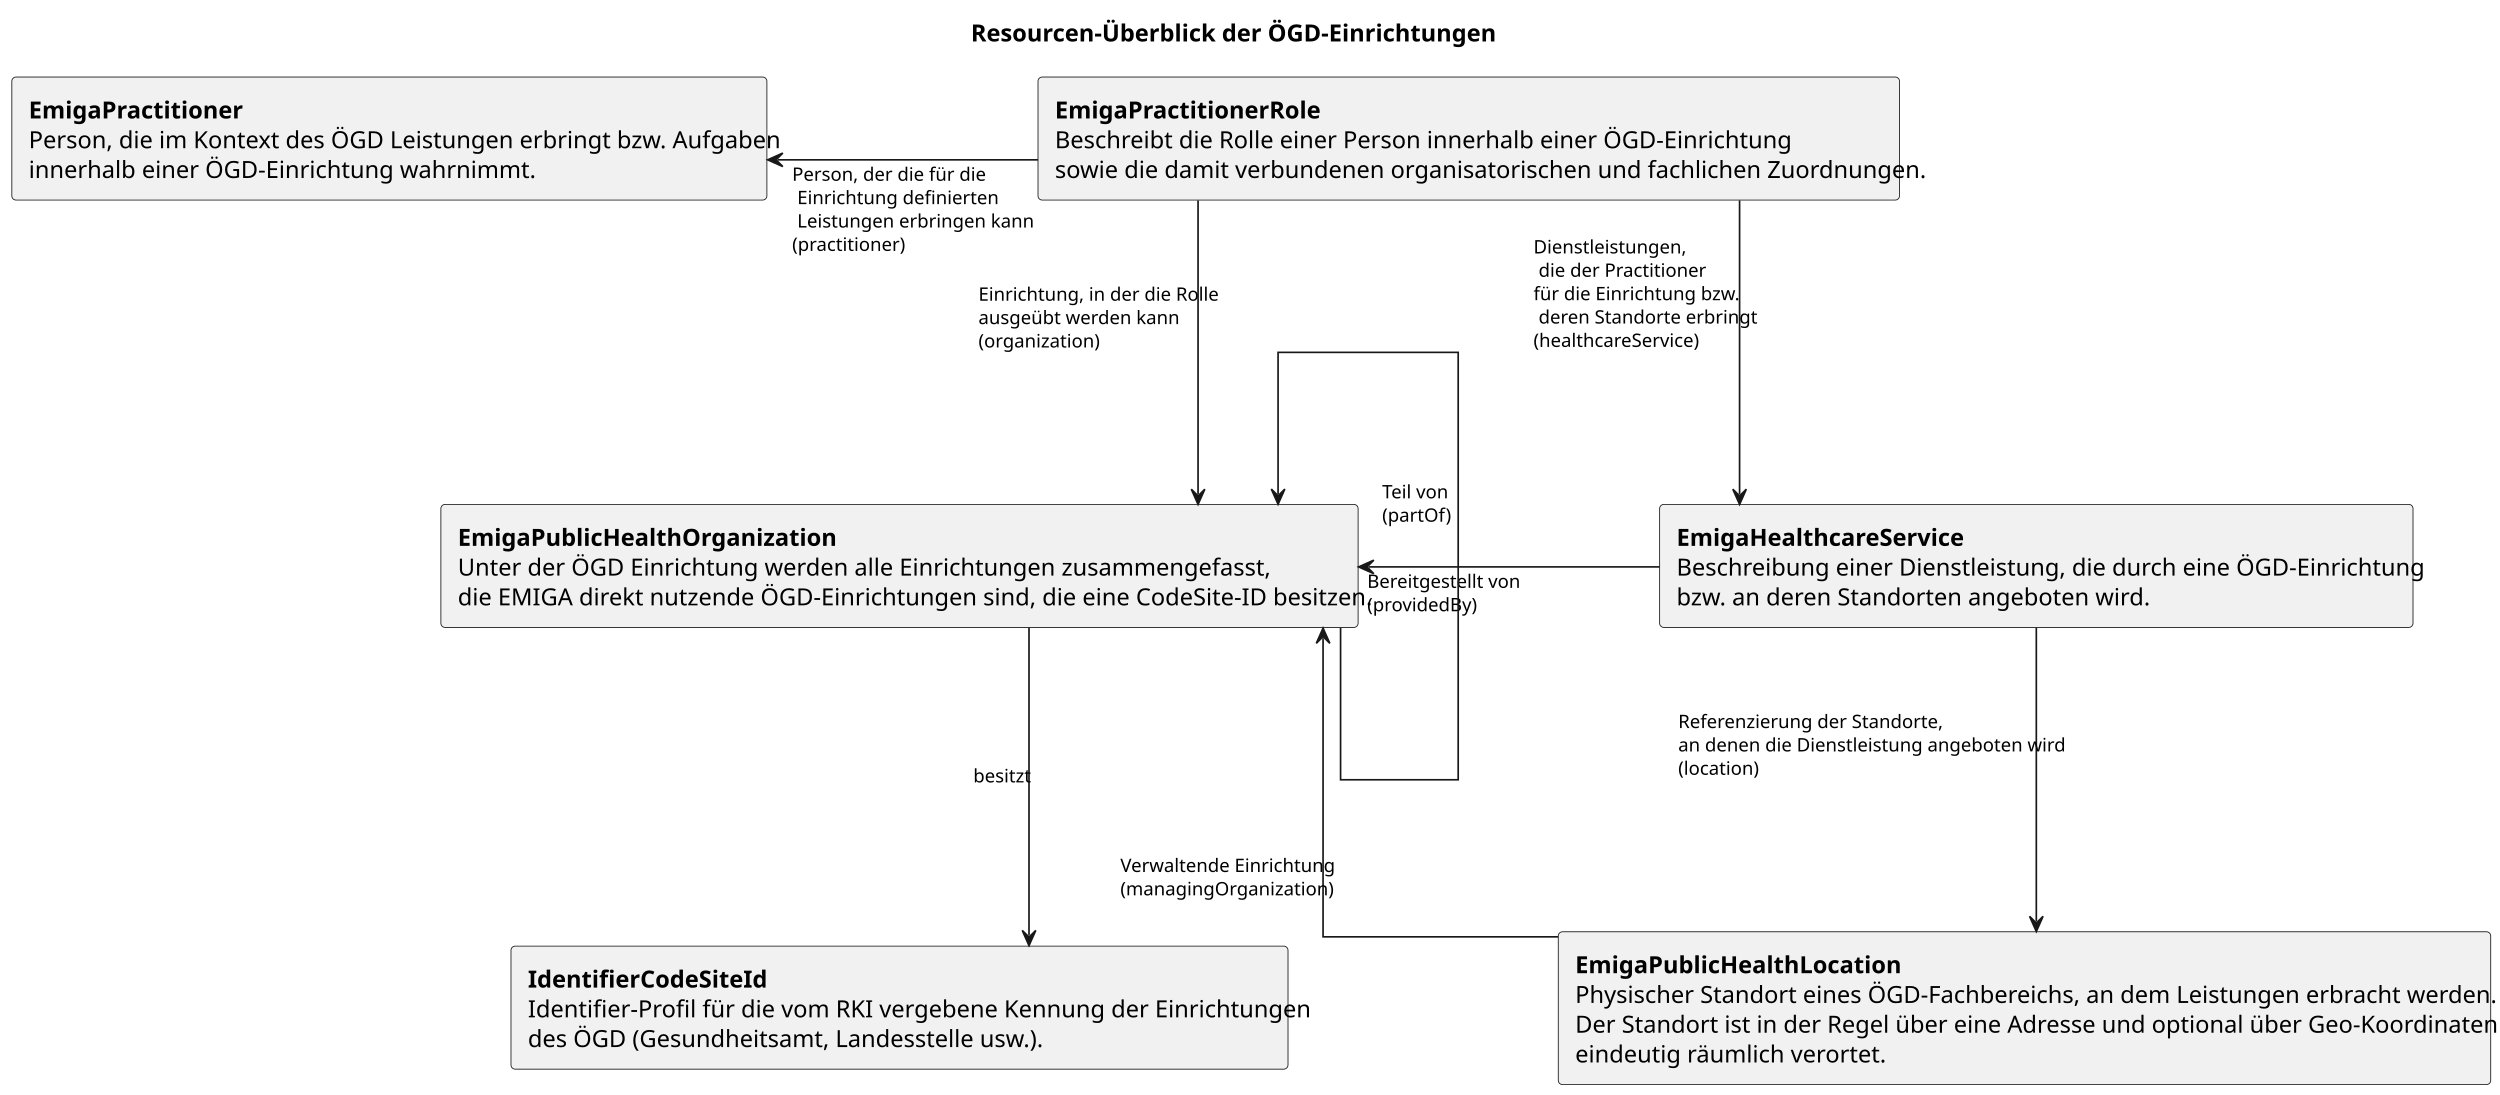
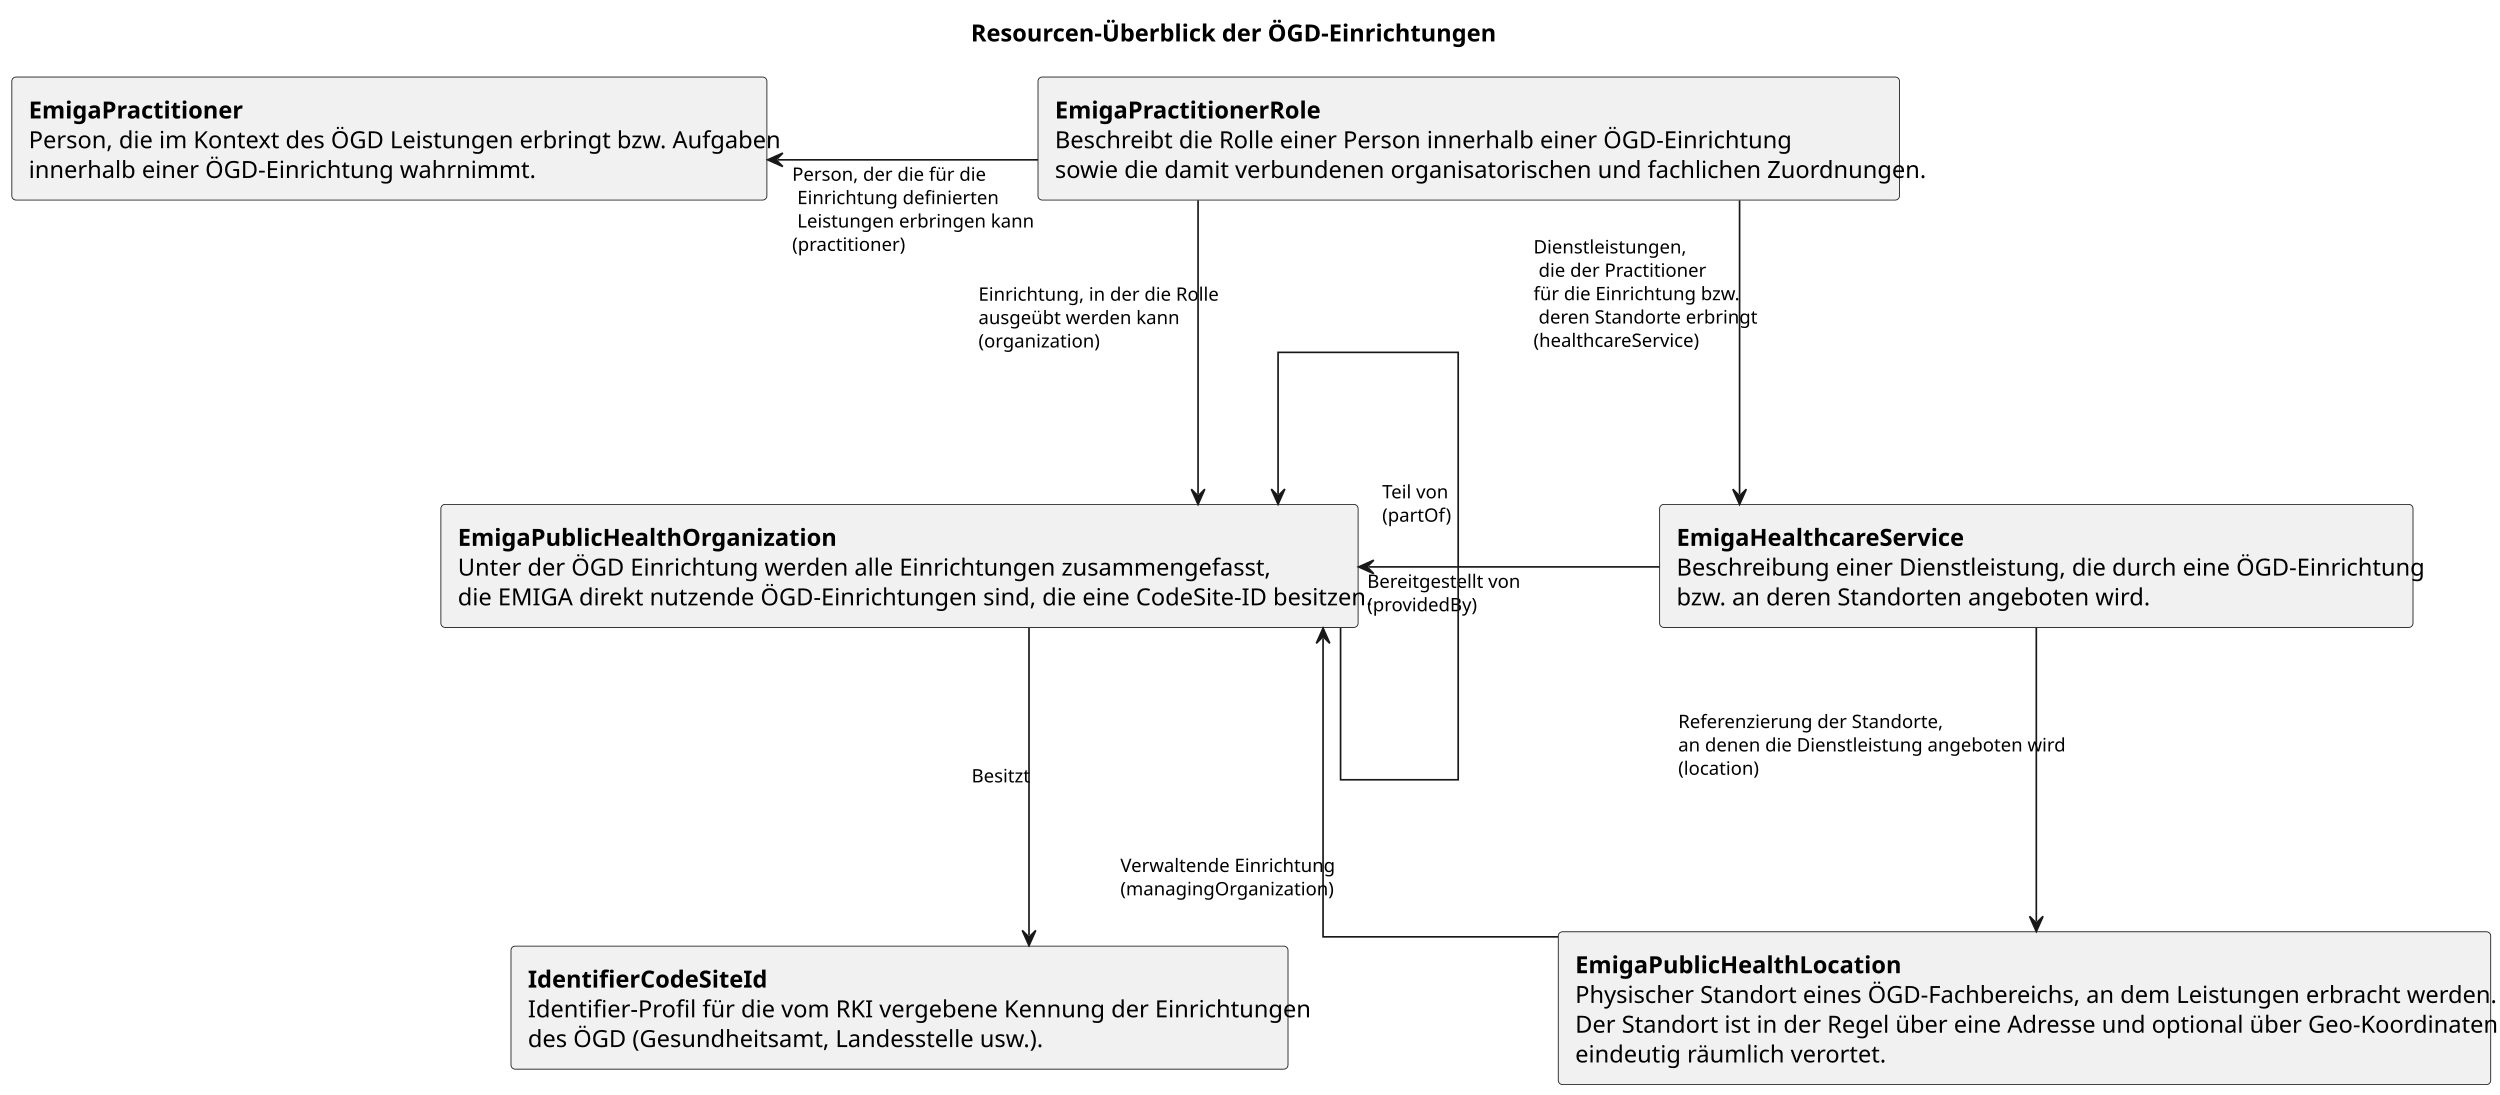
<svg xmlns="http://www.w3.org/2000/svg" contentStyleType="text/css" height="648px" preserveAspectRatio="none" style="width:1480px;height:648px;background:#FFFFFF;" version="1.1" viewBox="0 0 1480 648" width="1480px" zoomAndPan="magnify">
  <defs />
  <g>
    <text fill="#000000" font-family="sans-serif" font-size="14" font-weight="bold" lengthAdjust="spacing" textLength="317" x="574.75" y="24.533">Resourcen-Überblick der ÖGD-Einrichtungen</text>
    <g id="elem_EmigaPublicHealthOrganization">
      <rect fill="#F1F1F1" height="72.828" rx="2.5" ry="2.5" style="stroke:#181818;stroke-width:0.5;" width="543" x="261" y="298.609" />
      <text fill="#000000" font-family="sans-serif" font-size="14" font-weight="bold" lengthAdjust="spacing" textLength="219" x="271" y="323.143">EmigaPublicHealthOrganization</text>
      <text fill="#000000" font-family="sans-serif" font-size="14" lengthAdjust="spacing" textLength="458" x="271" y="340.752">Unter der ÖGD Einrichtung werden alle Einrichtungen zusammengefasst,</text>
      <text fill="#000000" font-family="sans-serif" font-size="14" lengthAdjust="spacing" textLength="523" x="271" y="358.361">die EMIGA direkt nutzende ÖGD-Einrichtungen sind, die eine CodeSite-ID besitzen.</text>
    </g>
    <g id="elem_IdentifierCodeSiteId">
      <rect fill="#F1F1F1" height="72.828" rx="2.5" ry="2.5" style="stroke:#181818;stroke-width:0.5;" width="460" x="302.5" y="560.109" />
      <text fill="#000000" font-family="sans-serif" font-size="14" font-weight="bold" lengthAdjust="spacing" textLength="141" x="312.5" y="584.643">IdentifierCodeSiteId</text>
      <text fill="#000000" font-family="sans-serif" font-size="14" lengthAdjust="spacing" textLength="440" x="312.5" y="602.252">Identifier-Profil für die vom RKI vergebene Kennung der Einrichtungen</text>
      <text fill="#000000" font-family="sans-serif" font-size="14" lengthAdjust="spacing" textLength="300" x="312.5" y="619.861">des ÖGD (Gesundheitsamt, Landesstelle usw.).</text>
    </g>
    <g id="elem_EmigaPublicHealthLocation">
      <rect fill="#F1F1F1" height="90.438" rx="2.5" ry="2.5" style="stroke:#181818;stroke-width:0.5;" width="552" x="922.5" y="551.609" />
      <text fill="#000000" font-family="sans-serif" font-size="14" font-weight="bold" lengthAdjust="spacing" textLength="190" x="932.5" y="576.143">EmigaPublicHealthLocation</text>
      <text fill="#000000" font-family="sans-serif" font-size="14" lengthAdjust="spacing" textLength="532" x="932.5" y="593.752">Physischer Standort eines ÖGD-Fachbereichs, an dem Leistungen erbracht werden.</text>
      <text fill="#000000" font-family="sans-serif" font-size="14" lengthAdjust="spacing" textLength="528" x="932.5" y="611.361">Der Standort ist in der Regel über eine Adresse und optional über Geo-Koordinaten</text>
      <text fill="#000000" font-family="sans-serif" font-size="14" lengthAdjust="spacing" textLength="172" x="932.5" y="628.971">eindeutig räumlich verortet.</text>
    </g>
    <g id="elem_EmigaPractitioner">
      <rect fill="#F1F1F1" height="72.828" rx="2.5" ry="2.5" style="stroke:#181818;stroke-width:0.5;" width="447" x="7" y="45.609" />
      <text fill="#000000" font-family="sans-serif" font-size="14" font-weight="bold" lengthAdjust="spacing" textLength="124" x="17" y="70.143">EmigaPractitioner</text>
      <text fill="#000000" font-family="sans-serif" font-size="14" lengthAdjust="spacing" textLength="427" x="17" y="87.752">Person, die im Kontext des ÖGD Leistungen erbringt bzw. Aufgaben</text>
      <text fill="#000000" font-family="sans-serif" font-size="14" lengthAdjust="spacing" textLength="282" x="17" y="105.361">innerhalb einer ÖGD-Einrichtung wahrnimmt.</text>
    </g>
    <g id="elem_EmigaPractitionerRole">
      <rect fill="#F1F1F1" height="72.828" rx="2.5" ry="2.5" style="stroke:#181818;stroke-width:0.5;" width="510" x="614.5" y="45.609" />
      <text fill="#000000" font-family="sans-serif" font-size="14" font-weight="bold" lengthAdjust="spacing" textLength="156" x="624.5" y="70.143">EmigaPractitionerRole</text>
      <text fill="#000000" font-family="sans-serif" font-size="14" lengthAdjust="spacing" textLength="422" x="624.5" y="87.752">Beschreibt die Rolle einer Person innerhalb einer ÖGD-Einrichtung</text>
      <text fill="#000000" font-family="sans-serif" font-size="14" lengthAdjust="spacing" textLength="490" x="624.5" y="105.361">sowie die damit verbundenen organisatorischen und fachlichen Zuordnungen.</text>
    </g>
    <g id="elem_EmigaHealthcareService">
      <rect fill="#F1F1F1" height="72.828" rx="2.5" ry="2.5" style="stroke:#181818;stroke-width:0.5;" width="446" x="982.5" y="298.609" />
      <text fill="#000000" font-family="sans-serif" font-size="14" font-weight="bold" lengthAdjust="spacing" textLength="172" x="992.5" y="323.143">EmigaHealthcareService</text>
      <text fill="#000000" font-family="sans-serif" font-size="14" lengthAdjust="spacing" textLength="426" x="992.5" y="340.752">Beschreibung einer Dienstleistung, die durch eine ÖGD-Einrichtung</text>
      <text fill="#000000" font-family="sans-serif" font-size="14" lengthAdjust="spacing" textLength="267" x="992.5" y="358.361">bzw. an deren Standorten angeboten wird.</text>
    </g>
    <g id="link_EmigaPractitioner_EmigaPractitionerRole">
      <path d="M460.44,94.609 C512.16,94.609 561.55,94.609 614.48,94.609 " fill="none" id="EmigaPractitioner-backto-EmigaPractitionerRole" style="stroke:#181818;stroke-width:1.0;" />
      <polygon fill="#181818" points="454.44,94.609,463.44,98.609,459.44,94.609,463.44,90.609,454.44,94.609" style="stroke:#181818;stroke-width:1.0;" />
      <text fill="#000000" font-family="sans-serif" font-size="11" lengthAdjust="spacing" textLength="107" x="468.96" y="107.028">Person, der die für die</text>
      <text fill="#000000" font-family="sans-serif" font-size="11" lengthAdjust="spacing" textLength="107" x="471.96" y="120.864">Einrichtung definierten</text>
      <text fill="#000000" font-family="sans-serif" font-size="11" lengthAdjust="spacing" textLength="128" x="471.96" y="134.7">Leistungen erbringen kann</text>
      <text fill="#000000" font-family="sans-serif" font-size="11" lengthAdjust="spacing" textLength="62" x="468.96" y="148.536">(practitioner)</text>
    </g>
    <g id="link_EmigaPractitionerRole_EmigaHealthcareService">
      <path d="M1029.83,118.629 C1029.83,166.659 1029.83,244.579 1029.83,292.599 " fill="none" id="EmigaPractitionerRole-to-EmigaHealthcareService" style="stroke:#181818;stroke-width:1.0;" />
      <polygon fill="#181818" points="1029.83,298.599,1033.83,289.599,1029.83,293.599,1025.83,289.599,1029.83,298.599" style="stroke:#181818;stroke-width:1.0;" />
      <text fill="#000000" font-family="sans-serif" font-size="11" lengthAdjust="spacing" textLength="82" x="907.83" y="150.038">Dienstleistungen,</text>
      <text fill="#000000" font-family="sans-serif" font-size="11" lengthAdjust="spacing" textLength="90" x="910.83" y="163.874">die der Practitioner</text>
      <text fill="#000000" font-family="sans-serif" font-size="11" lengthAdjust="spacing" textLength="115" x="907.83" y="177.71">für die Einrichtung bzw.</text>
      <text fill="#000000" font-family="sans-serif" font-size="11" lengthAdjust="spacing" textLength="118" x="910.83" y="191.546">deren Standorte erbringt</text>
      <text fill="#000000" font-family="sans-serif" font-size="11" lengthAdjust="spacing" textLength="96" x="907.83" y="205.382">(healthcareService)</text>
    </g>
    <g id="link_EmigaPractitionerRole_EmigaPublicHealthOrganization">
      <path d="M709.25,118.629 C709.25,166.659 709.25,244.579 709.25,292.599 " fill="none" id="EmigaPractitionerRole-to-EmigaPublicHealthOrganization" style="stroke:#181818;stroke-width:1.0;" />
      <polygon fill="#181818" points="709.25,298.599,713.25,289.599,709.25,293.599,705.25,289.599,709.25,298.599" style="stroke:#181818;stroke-width:1.0;" />
      <text fill="#000000" font-family="sans-serif" font-size="11" lengthAdjust="spacing" textLength="129" x="579.25" y="178.038">Einrichtung, in der die Rolle</text>
      <text fill="#000000" font-family="sans-serif" font-size="11" lengthAdjust="spacing" textLength="112" x="579.25" y="191.874">ausgeübt werden kann</text>
      <text fill="#000000" font-family="sans-serif" font-size="11" lengthAdjust="spacing" textLength="67" x="579.25" y="205.71">(organization)</text>
    </g>
    <g id="link_EmigaPublicHealthOrganization_IdentifierCodeSiteId">
      <path d="M609.17,371.749 C609.17,421.509 609.17,503.949 609.17,553.799 " fill="none" id="EmigaPublicHealthOrganization-to-IdentifierCodeSiteId" style="stroke:#181818;stroke-width:1.0;" />
      <polygon fill="#181818" points="609.17,559.799,613.17,550.799,609.17,554.799,605.17,550.799,609.17,559.799" style="stroke:#181818;stroke-width:1.0;" />
-       <text fill="#000000" font-family="sans-serif" font-size="11" lengthAdjust="spacing" textLength="32" x="576.17" y="463.188">besitzt</text>
+       <text fill="#000000" font-family="sans-serif" font-size="11" lengthAdjust="spacing" textLength="33" x="575.17" y="463.188">Besitzt</text>
    </g>
    <g id="link_EmigaPublicHealthOrganization_EmigaPublicHealthLocation">
      <path d="M783.25,377.849 C783.25,440.339 783.25,554.609 783.25,554.609 C783.25,554.609 845.82,554.609 922.39,554.609 " fill="none" id="EmigaPublicHealthOrganization-backto-EmigaPublicHealthLocation" style="stroke:#181818;stroke-width:1.0;" />
      <polygon fill="#181818" points="783.25,371.849,779.25,380.849,783.25,376.849,787.25,380.849,783.25,371.849" style="stroke:#181818;stroke-width:1.0;" />
      <text fill="#000000" font-family="sans-serif" font-size="11" lengthAdjust="spacing" textLength="119" x="663.25" y="516.218">Verwaltende Einrichtung</text>
      <text fill="#000000" font-family="sans-serif" font-size="11" lengthAdjust="spacing" textLength="115" x="663.25" y="530.054">(managingOrganization)</text>
    </g>
    <g id="link_EmigaPublicHealthOrganization_EmigaHealthcareService">
      <path d="M810.29,335.609 C869.49,335.609 925.45,335.609 982.49,335.609 " fill="none" id="EmigaPublicHealthOrganization-backto-EmigaHealthcareService" style="stroke:#181818;stroke-width:1.0;" />
      <polygon fill="#181818" points="804.29,335.609,813.29,339.609,809.29,335.609,813.29,331.609,804.29,335.609" style="stroke:#181818;stroke-width:1.0;" />
      <text fill="#000000" font-family="sans-serif" font-size="11" lengthAdjust="spacing" textLength="83" x="809.39" y="348.028">Bereitgestellt von</text>
      <text fill="#000000" font-family="sans-serif" font-size="11" lengthAdjust="spacing" textLength="63" x="809.39" y="361.864">(providedBy)</text>
    </g>
    <g id="link_EmigaHealthcareService_EmigaPublicHealthLocation">
      <path d="M1205.5,371.749 C1205.5,418.829 1205.5,494.569 1205.5,545.449 " fill="none" id="EmigaHealthcareService-to-EmigaPublicHealthLocation" style="stroke:#181818;stroke-width:1.0;" />
      <polygon fill="#181818" points="1205.5,551.449,1209.5,542.449,1205.5,546.449,1201.5,542.449,1205.5,551.449" style="stroke:#181818;stroke-width:1.0;" />
      <text fill="#000000" font-family="sans-serif" font-size="11" lengthAdjust="spacing" textLength="147" x="993.5" y="431.018">Referenzierung der Standorte,</text>
      <text fill="#000000" font-family="sans-serif" font-size="11" lengthAdjust="spacing" textLength="211" x="993.5" y="444.854">an denen die Dienstleistung angeboten wird</text>
      <text fill="#000000" font-family="sans-serif" font-size="11" lengthAdjust="spacing" textLength="45" x="993.5" y="458.69">(location)</text>
    </g>
    <g id="link_EmigaPublicHealthOrganization_EmigaPublicHealthOrganization">
      <path d="M756.62,292.519 C756.62,255.159 756.62,208.609 756.62,208.609 C756.62,208.609 863.25,208.609 863.25,208.609 C863.25,208.609 863.25,461.609 863.25,461.609 C863.25,461.609 793.62,461.609 793.62,461.609 C793.62,461.609 793.62,409.059 793.62,371.699 " fill="none" id="EmigaPublicHealthOrganization-backto-EmigaPublicHealthOrganization" style="stroke:#181818;stroke-width:1.0;" />
      <polygon fill="#181818" points="756.62,298.519,760.62,289.519,756.62,293.519,752.62,289.519,756.62,298.519" style="stroke:#181818;stroke-width:1.0;" />
      <text fill="#000000" font-family="sans-serif" font-size="11" lengthAdjust="spacing" textLength="37" x="818.25" y="295.028">Teil von</text>
      <text fill="#000000" font-family="sans-serif" font-size="11" lengthAdjust="spacing" textLength="39" x="818.25" y="308.864">(partOf)</text>
    </g>
  </g>
</svg>
